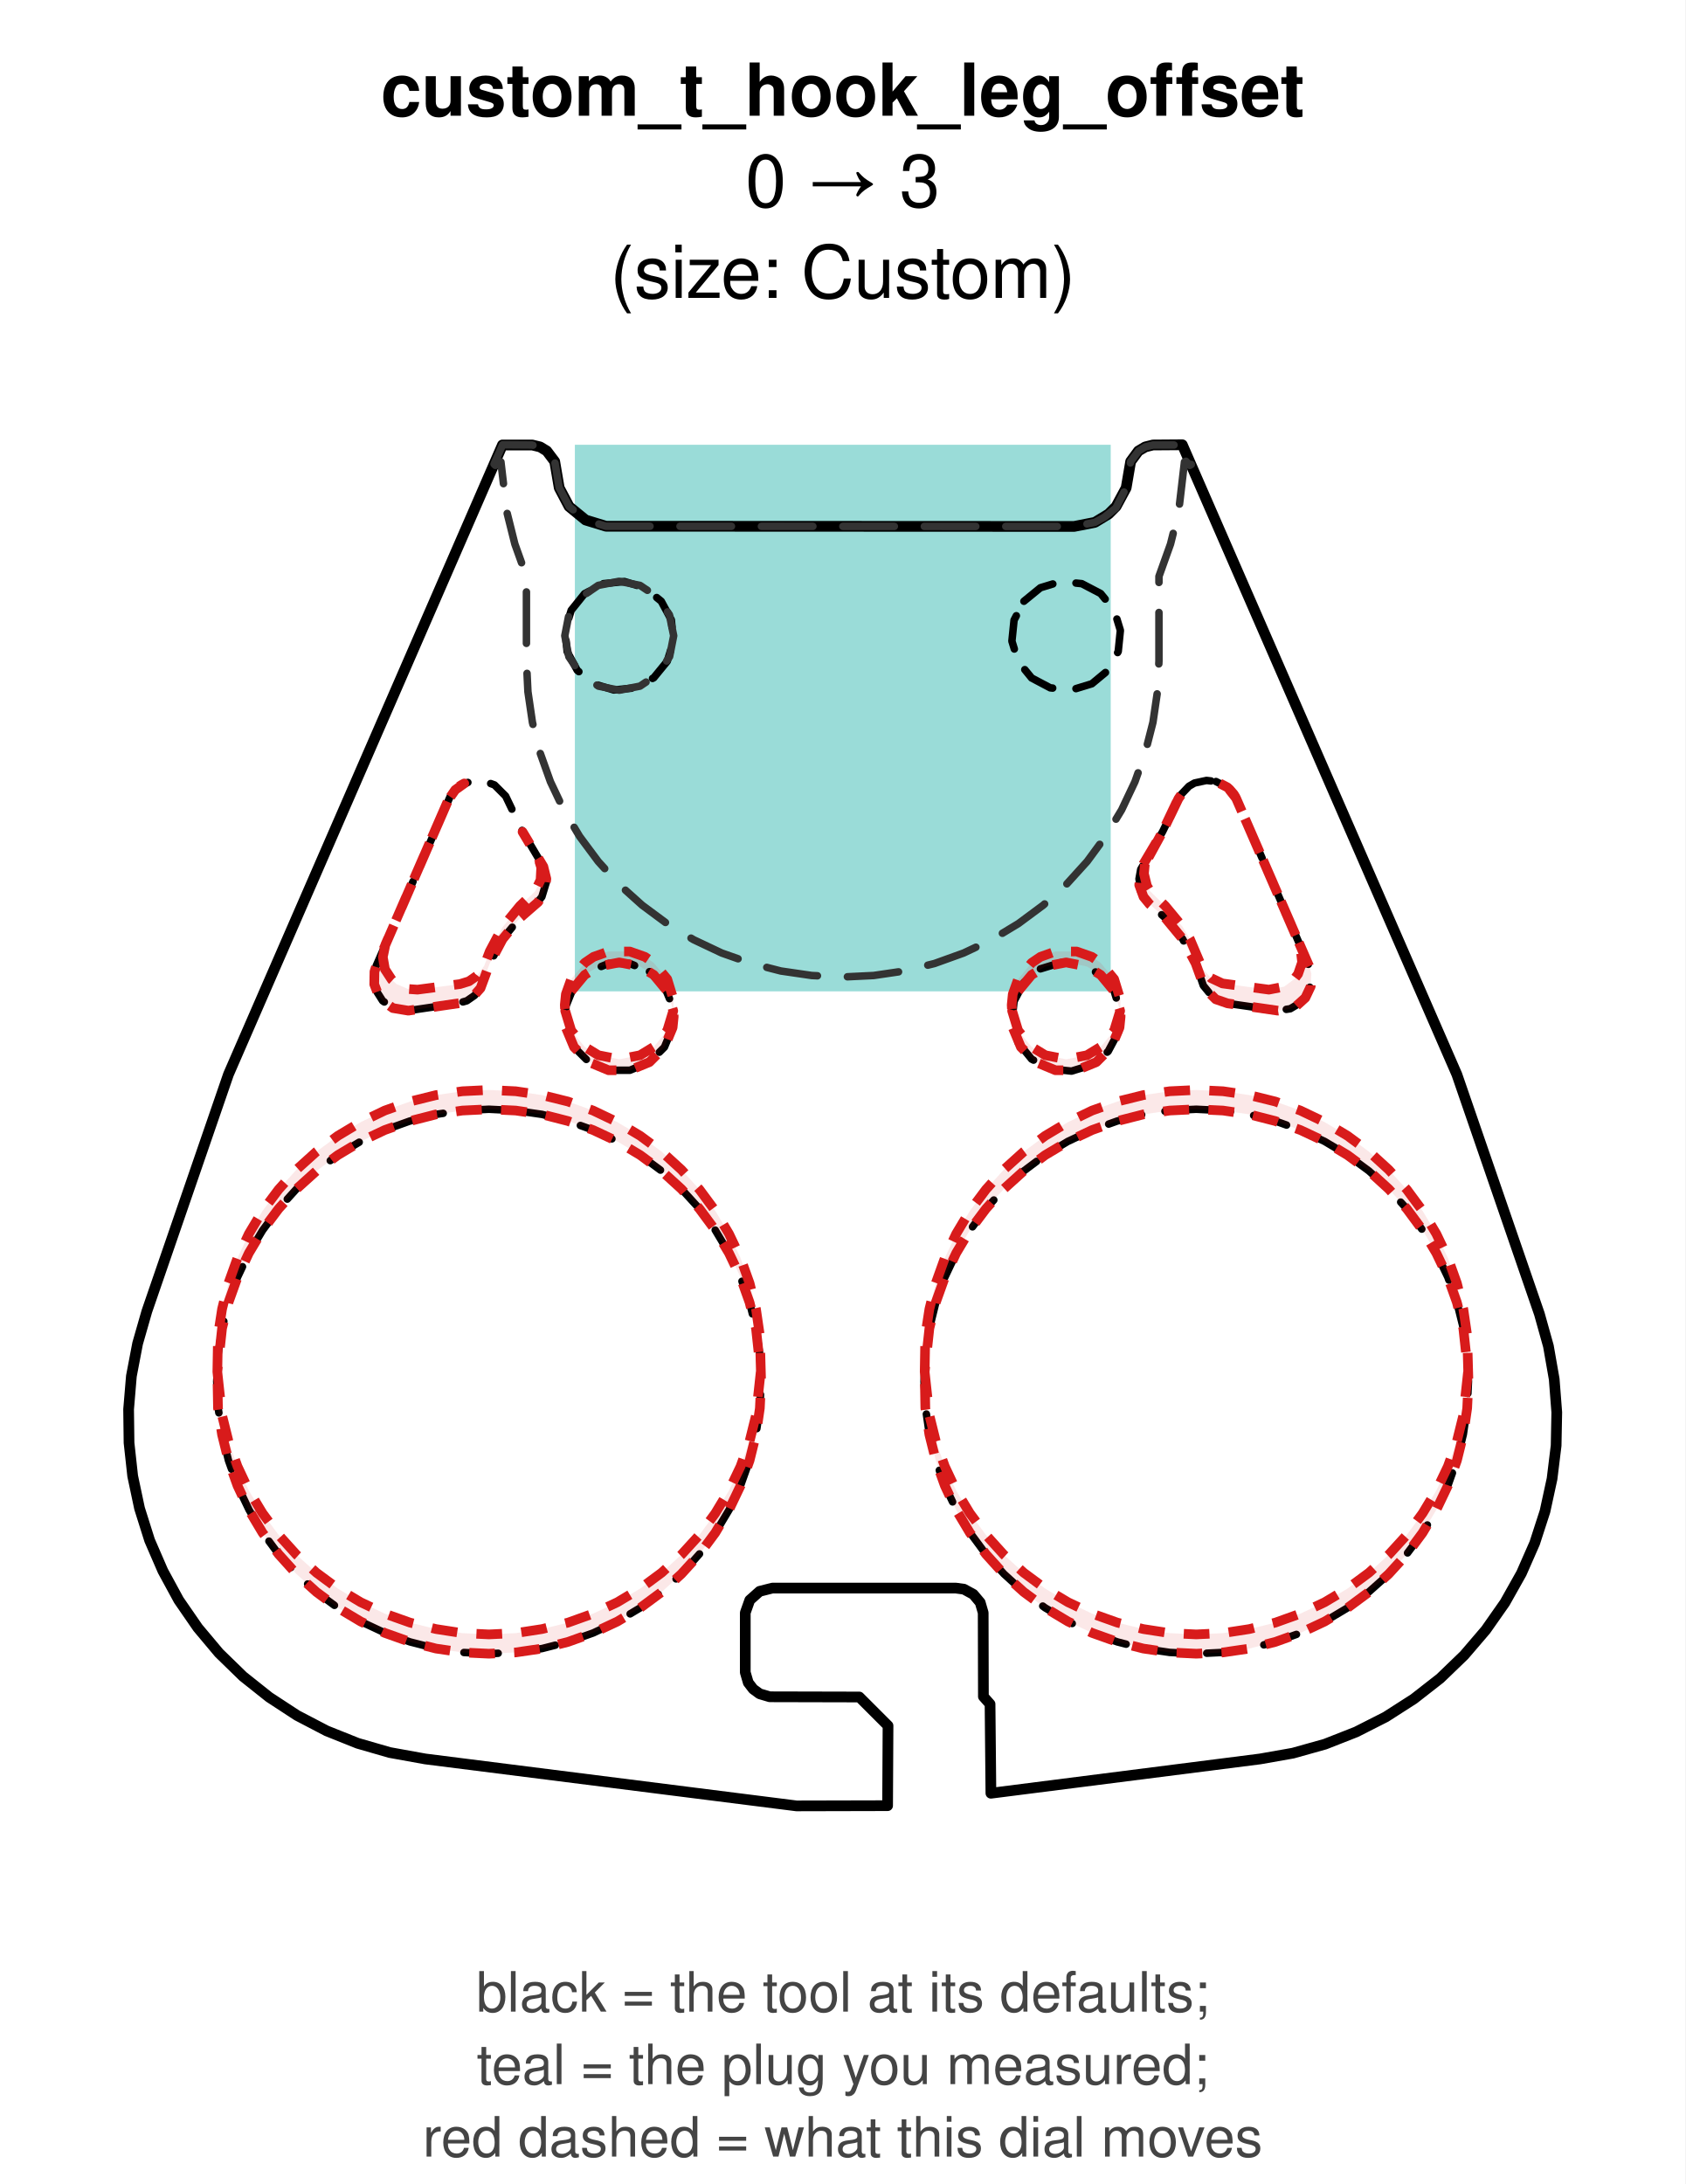
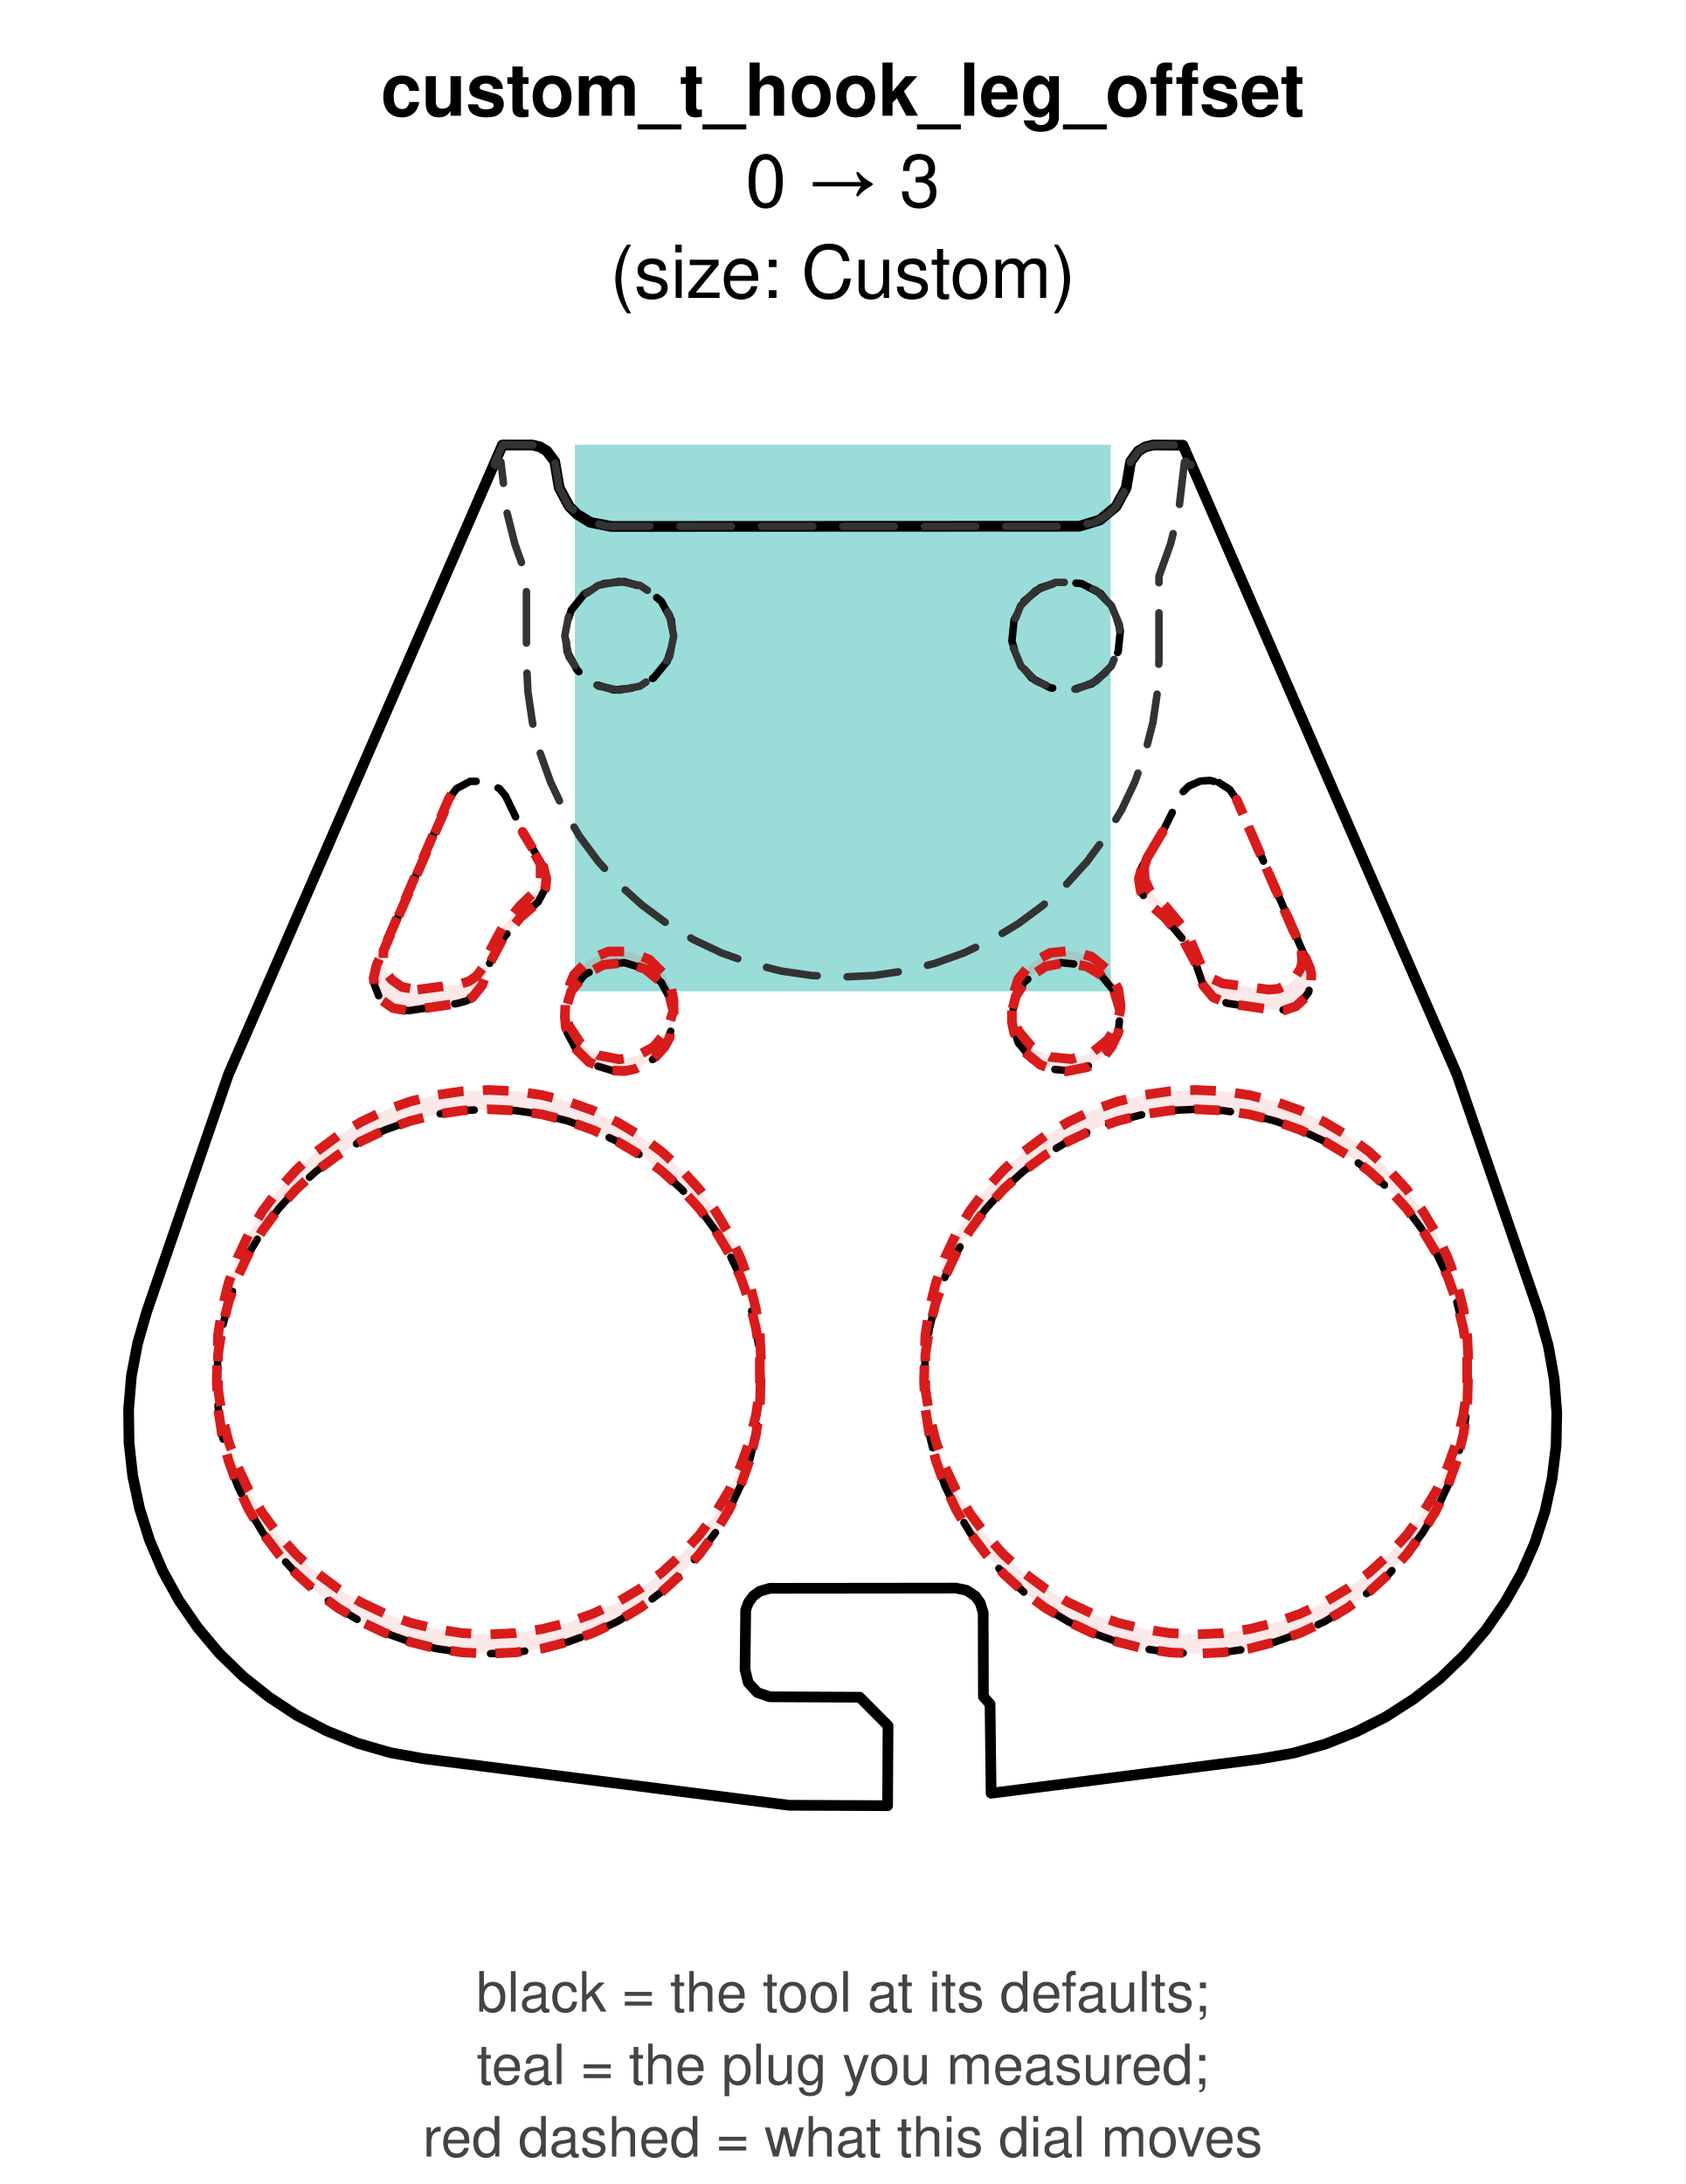
<svg xmlns="http://www.w3.org/2000/svg" width="78.63mm" height="101.89mm" viewBox="0 0 78.63 101.89" role="img">
  <rect width="78.63" height="101.89" fill="white" />
  <text x="39.32" y="5.40" font-family="Helvetica, Arial, sans-serif" font-size="3.40" font-weight="bold" text-anchor="middle" fill="#000">custom_t_hook_leg_offset</text>
  <text x="39.32" y="9.65" font-family="Helvetica, Arial, sans-serif" font-size="3.40" text-anchor="middle" fill="#000">0 → 3</text>
  <text x="39.32" y="13.90" font-family="Helvetica, Arial, sans-serif" font-size="3.40" text-anchor="middle" fill="#000">(size: Custom)</text>
  <path d="M 51.82 20.75 L 51.82 46.25 L 26.82 46.25 L 26.82 20.75 L 51.82 20.75 Z" fill="#20b2aa" fill-rule="evenodd" fill-opacity="0.45" stroke="none" />
-   <path d="M 6.42 62.68 L 6.85 61.18 L 10.66 50.12 L 23.44 20.76 L 24.83 20.76 L 25.20 20.85 L 25.51 21.04 L 25.88 21.53 L 26.09 22.76 L 26.55 23.63 L 27.32 24.26 L 28.27 24.55 L 50.11 24.56 L 51.08 24.37 L 51.72 23.98 L 52.07 23.63 L 52.54 22.76 L 52.75 21.53 L 53.11 21.04 L 53.43 20.85 L 53.79 20.76 L 55.16 20.75 L 67.97 50.13 L 71.82 61.30 L 72.24 62.80 L 72.51 64.34 L 72.63 65.89 L 72.60 67.44 L 72.41 68.99 L 72.08 70.51 L 71.60 71.99 L 70.98 73.40 L 70.21 74.77 L 69.32 76.04 L 68.31 77.22 L 67.19 78.30 L 65.96 79.26 L 64.65 80.10 L 63.27 80.80 L 61.82 81.37 L 60.32 81.79 L 58.79 82.06 L 46.23 83.66 L 46.19 79.50 L 45.88 79.15 L 45.87 75.24 L 45.73 74.76 L 45.41 74.38 L 44.97 74.14 L 44.60 74.09 L 36.03 74.09 L 35.44 74.24 L 34.98 74.65 L 34.77 75.24 L 34.77 78.02 L 34.91 78.50 L 35.14 78.80 L 35.44 79.02 L 35.91 79.16 L 40.09 79.17 L 41.43 80.51 L 41.41 84.24 L 37.16 84.25 L 19.84 82.06 L 18.18 81.76 L 16.69 81.33 L 15.24 80.75 L 13.86 80.03 L 12.56 79.18 L 11.34 78.21 L 10.22 77.12 L 9.23 75.94 L 8.34 74.65 L 7.60 73.29 L 6.98 71.86 L 6.51 70.37 L 6.19 68.86 L 6.02 67.31 L 6.00 65.75 L 6.13 64.20 L 6.42 62.68 Z" fill="none" stroke="#000" stroke-width="0.5" stroke-linejoin="round" stroke-linecap="round" />
-   <path d="M 17.55 45.06 L 21.01 37.14 L 21.41 36.70 L 21.94 36.45 L 22.52 36.42 L 23.07 36.62 L 23.59 37.14 L 24.39 38.81 L 25.35 40.43 L 25.49 41.15 L 25.28 41.84 L 25.00 42.18 L 24.26 42.82 L 23.45 43.80 L 22.85 44.94 L 22.42 46.10 L 22.14 46.44 L 21.78 46.69 L 21.36 46.81 L 19.05 47.15 L 18.34 47.03 L 17.85 46.69 L 17.54 46.20 L 17.43 45.62 L 17.55 45.06 Z" fill="none" stroke="#000" stroke-width="0.35" stroke-linejoin="round" stroke-linecap="round" stroke-dasharray="1.6,1.1" />
-   <path d="M 19.12 52.30 L 20.33 51.99 L 21.57 51.81 L 22.81 51.75 L 24.05 51.81 L 25.29 51.99 L 26.50 52.30 L 27.67 52.72 L 28.80 53.25 L 29.87 53.89 L 30.87 54.63 L 31.79 55.47 L 32.63 56.39 L 33.37 57.39 L 34.01 58.46 L 34.55 59.59 L 34.97 60.76 L 35.27 61.97 L 35.45 63.20 L 35.51 64.45 L 35.45 65.69 L 35.27 66.92 L 34.97 68.13 L 34.55 69.31 L 34.02 70.43 L 33.38 71.50 L 32.63 72.50 L 31.80 73.43 L 30.87 74.26 L 29.87 75.01 L 28.80 75.65 L 27.68 76.18 L 26.50 76.60 L 25.29 76.91 L 24.06 77.09 L 22.82 77.15 L 21.57 77.09 L 20.34 76.91 L 19.13 76.60 L 17.96 76.18 L 16.83 75.65 L 15.76 75.01 L 14.76 74.27 L 13.84 73.43 L 13.00 72.51 L 12.26 71.51 L 11.62 70.44 L 11.08 69.31 L 10.66 68.14 L 10.36 66.93 L 10.18 65.70 L 10.11 64.45 L 10.17 63.21 L 10.36 61.98 L 10.66 60.77 L 11.08 59.59 L 11.61 58.47 L 12.25 57.40 L 12.99 56.40 L 13.83 55.47 L 14.75 54.64 L 15.75 53.89 L 16.82 53.25 L 17.95 52.72 L 19.12 52.30 Z" fill="none" stroke="#000" stroke-width="0.35" stroke-linejoin="round" stroke-linecap="round" stroke-dasharray="1.6,1.1" />
+   <path d="M 6.00 65.76 L 6.13 64.20 L 6.42 62.67 L 6.85 61.18 L 10.66 50.12 L 23.44 20.76 L 24.83 20.76 L 25.20 20.85 L 25.51 21.04 L 25.88 21.53 L 26.09 22.76 L 26.56 23.63 L 26.91 23.98 L 27.54 24.37 L 28.52 24.56 L 50.36 24.55 L 51.31 24.26 L 52.07 23.63 L 52.54 22.76 L 52.75 21.53 L 53.11 21.04 L 53.43 20.85 L 53.79 20.76 L 55.19 20.77 L 67.97 50.12 L 71.82 61.30 L 72.24 62.81 L 72.51 64.34 L 72.63 65.89 L 72.60 67.44 L 72.41 68.99 L 72.08 70.51 L 71.60 71.99 L 70.98 73.40 L 70.21 74.76 L 69.32 76.04 L 68.31 77.22 L 67.19 78.30 L 65.96 79.26 L 64.65 80.10 L 63.26 80.80 L 61.82 81.37 L 60.33 81.79 L 58.79 82.06 L 46.24 83.66 L 46.19 79.50 L 45.88 79.15 L 45.87 75.24 L 45.73 74.78 L 45.50 74.46 L 45.09 74.19 L 44.60 74.09 L 35.91 74.10 L 35.44 74.24 L 35.14 74.46 L 34.92 74.76 L 34.79 75.11 L 34.76 77.90 L 34.91 78.50 L 35.33 78.96 L 35.91 79.16 L 40.11 79.18 L 41.43 80.51 L 41.41 84.24 L 36.81 84.22 L 19.71 82.04 L 18.18 81.76 L 16.69 81.33 L 15.24 80.75 L 13.85 80.03 L 12.56 79.18 L 11.34 78.21 L 10.23 77.13 L 9.23 75.94 L 8.34 74.65 L 7.59 73.29 L 6.98 71.86 L 6.51 70.37 L 6.19 68.85 L 6.02 67.31 L 6.00 65.76 Z" fill="none" stroke="#000" stroke-width="0.5" stroke-linejoin="round" stroke-linecap="round" />
+   <path d="M 20.94 37.27 L 21.30 36.79 L 21.94 36.45 L 22.66 36.45 L 23.31 36.80 L 23.59 37.14 L 24.39 38.81 L 25.35 40.43 L 25.49 41.00 L 25.45 41.43 L 25.11 42.07 L 24.26 42.82 L 23.45 43.81 L 22.85 44.93 L 22.49 45.97 L 22.14 46.45 L 21.78 46.69 L 21.36 46.81 L 19.06 47.15 L 18.62 47.12 L 18.08 46.88 L 17.67 46.46 L 17.46 45.92 L 17.47 45.33 L 20.94 37.27 Z" fill="none" stroke="#000" stroke-width="0.35" stroke-linejoin="round" stroke-linecap="round" stroke-dasharray="1.6,1.1" />
+   <path d="M 17.95 52.72 L 19.12 52.30 L 20.33 51.99 L 21.57 51.81 L 22.81 51.75 L 24.05 51.81 L 25.29 51.99 L 26.50 52.30 L 27.67 52.72 L 28.80 53.25 L 29.87 53.89 L 30.87 54.63 L 31.79 55.47 L 32.63 56.39 L 33.37 57.39 L 34.01 58.46 L 34.55 59.59 L 34.97 60.76 L 35.27 61.97 L 35.45 63.20 L 35.51 64.45 L 35.45 65.69 L 35.27 66.92 L 34.97 68.13 L 34.55 69.31 L 34.02 70.43 L 33.38 71.50 L 32.63 72.50 L 31.80 73.43 L 30.87 74.26 L 29.87 75.01 L 28.80 75.65 L 27.68 76.18 L 26.50 76.60 L 25.29 76.91 L 24.06 77.09 L 22.82 77.15 L 21.57 77.09 L 20.34 76.91 L 19.13 76.60 L 17.96 76.18 L 16.83 75.65 L 15.76 75.01 L 14.76 74.27 L 13.84 73.43 L 13.00 72.51 L 12.26 71.51 L 11.62 70.44 L 11.08 69.31 L 10.66 68.14 L 10.36 66.93 L 10.18 65.70 L 10.11 64.45 L 10.17 63.21 L 10.36 61.98 L 10.66 60.77 L 11.08 59.59 L 11.61 58.47 L 12.25 57.40 L 12.99 56.40 L 13.83 55.47 L 14.75 54.64 L 15.75 53.89 L 16.82 53.25 L 17.95 52.72 Z" fill="none" stroke="#000" stroke-width="0.35" stroke-linejoin="round" stroke-linecap="round" stroke-dasharray="1.6,1.1" />
  <path d="M 28.15 27.23 L 29.13 27.13 L 30.08 27.42 L 30.85 28.05 L 31.32 28.92 L 31.42 29.91 L 31.13 30.85 L 30.50 31.62 L 29.63 32.09 L 28.64 32.19 L 27.69 31.90 L 26.93 31.27 L 26.46 30.40 L 26.36 29.41 L 26.65 28.47 L 27.27 27.70 L 28.15 27.23 Z" fill="none" stroke="#000" stroke-width="0.35" stroke-linejoin="round" stroke-linecap="round" stroke-dasharray="1.6,1.1" />
-   <path d="M 30.30 45.33 L 31.00 46.03 L 31.38 46.94 L 31.38 47.93 L 31.00 48.85 L 30.30 49.55 L 29.39 49.93 L 28.40 49.93 L 27.48 49.55 L 26.78 48.85 L 26.40 47.94 L 26.40 46.95 L 26.77 46.03 L 27.47 45.33 L 28.39 44.95 L 29.38 44.95 L 30.30 45.33 Z" fill="none" stroke="#000" stroke-width="0.35" stroke-linejoin="round" stroke-linecap="round" stroke-dasharray="1.6,1.1" />
-   <path d="M 56.73 36.46 L 57.26 36.73 L 57.64 37.18 L 61.11 45.15 L 61.19 45.72 L 61.05 46.29 L 60.70 46.76 L 60.20 47.06 L 59.62 47.15 L 57.27 46.81 L 56.59 46.53 L 56.14 45.98 L 55.78 44.93 L 55.17 43.80 L 54.36 42.82 L 53.53 42.08 L 53.22 41.58 L 53.14 41.00 L 53.22 40.56 L 54.24 38.80 L 55.07 37.10 L 55.47 36.68 L 55.73 36.53 L 56.29 36.41 L 56.73 36.46 Z" fill="none" stroke="#000" stroke-width="0.35" stroke-linejoin="round" stroke-linecap="round" stroke-dasharray="1.6,1.1" />
+   <path d="M 28.15 45.01 L 29.13 44.91 L 30.08 45.20 L 30.85 45.83 L 31.32 46.70 L 31.42 47.69 L 31.13 48.63 L 30.50 49.40 L 29.63 49.87 L 28.64 49.97 L 27.69 49.68 L 26.93 49.05 L 26.46 48.18 L 26.36 47.19 L 26.65 46.25 L 27.27 45.48 L 28.15 45.01 Z" fill="none" stroke="#000" stroke-width="0.35" stroke-linejoin="round" stroke-linecap="round" stroke-dasharray="1.6,1.1" />
+   <path d="M 56.87 36.51 L 57.37 36.83 L 57.70 37.31 L 61.11 45.15 L 61.19 45.72 L 61.05 46.29 L 60.70 46.76 L 60.20 47.06 L 59.62 47.15 L 57.27 46.81 L 56.59 46.53 L 56.14 45.98 L 55.78 44.93 L 55.17 43.80 L 54.36 42.82 L 53.53 42.08 L 53.22 41.58 L 53.14 41.00 L 53.28 40.43 L 54.24 38.81 L 55.15 36.98 L 55.47 36.67 L 56.00 36.44 L 56.45 36.41 L 56.87 36.51 Z" fill="none" stroke="#000" stroke-width="0.35" stroke-linejoin="round" stroke-linecap="round" stroke-dasharray="1.6,1.1" />
  <path d="M 55.81 51.75 L 57.05 51.81 L 58.29 51.99 L 59.50 52.30 L 60.67 52.72 L 61.80 53.25 L 62.87 53.89 L 63.87 54.63 L 64.79 55.47 L 65.63 56.39 L 66.37 57.39 L 67.01 58.46 L 67.55 59.59 L 67.97 60.76 L 68.27 61.97 L 68.45 63.20 L 68.51 64.45 L 68.45 65.69 L 68.27 66.92 L 67.97 68.13 L 67.55 69.31 L 67.02 70.43 L 66.38 71.50 L 65.63 72.50 L 64.80 73.43 L 63.87 74.26 L 62.87 75.01 L 61.80 75.65 L 60.68 76.18 L 59.50 76.60 L 58.29 76.91 L 57.06 77.09 L 55.82 77.15 L 54.57 77.09 L 53.34 76.91 L 52.13 76.60 L 50.96 76.18 L 49.83 75.65 L 48.76 75.01 L 47.76 74.27 L 46.84 73.43 L 46.00 72.51 L 45.26 71.51 L 44.62 70.44 L 44.08 69.31 L 43.66 68.14 L 43.36 66.93 L 43.18 65.70 L 43.11 64.45 L 43.17 63.21 L 43.36 61.98 L 43.66 60.77 L 44.08 59.59 L 44.61 58.47 L 45.25 57.40 L 45.99 56.40 L 46.83 55.47 L 47.75 54.64 L 48.75 53.89 L 49.82 53.25 L 50.95 52.72 L 52.12 52.30 L 53.33 51.99 L 54.57 51.81 L 55.81 51.75 Z" fill="none" stroke="#000" stroke-width="0.35" stroke-linejoin="round" stroke-linecap="round" stroke-dasharray="1.6,1.1" />
  <path d="M 47.77 28.05 L 48.54 27.42 L 49.49 27.13 L 50.47 27.23 L 51.35 27.69 L 51.98 28.46 L 52.27 29.41 L 52.17 30.39 L 51.70 31.27 L 50.94 31.90 L 49.99 32.19 L 49.00 32.09 L 48.13 31.63 L 47.50 30.86 L 47.21 29.91 L 47.31 28.93 L 47.77 28.05 Z" fill="none" stroke="#000" stroke-width="0.35" stroke-linejoin="round" stroke-linecap="round" stroke-dasharray="1.6,1.1" />
  <path d="M 48.54 45.20 L 49.49 44.91 L 50.47 45.01 L 51.35 45.47 L 51.98 46.24 L 52.27 47.19 L 52.17 48.17 L 51.70 49.05 L 50.94 49.68 L 49.99 49.97 L 49.00 49.87 L 48.13 49.41 L 47.50 48.64 L 47.21 47.69 L 47.31 46.71 L 47.77 45.83 L 48.54 45.20 Z" fill="none" stroke="#000" stroke-width="0.35" stroke-linejoin="round" stroke-linecap="round" stroke-dasharray="1.6,1.1" />
-   <path d="M 23.05 21.65 L 23.45 20.75 L 24.83 20.76 L 25.30 20.90 L 25.69 21.21 L 25.88 21.53 L 26.09 22.76 L 26.55 23.63 L 27.32 24.26 L 28.27 24.55 L 50.11 24.56 L 51.08 24.37 L 51.52 24.13 L 52.06 23.70 L 52.54 22.76 L 52.75 21.53 L 53.12 21.04 L 53.43 20.85 L 53.79 20.76 L 55.18 20.76 L 55.58 21.67 L 55.51 21.71 L 55.33 21.52 L 55.26 21.55 L 54.99 23.86 L 54.61 25.38 L 54.07 26.89 L 54.07 30.84 L 54.00 32.27 L 53.79 33.70 L 53.43 35.11 L 52.95 36.47 L 52.33 37.78 L 51.58 39.02 L 50.72 40.19 L 49.75 41.26 L 48.67 42.23 L 47.51 43.09 L 46.27 43.84 L 44.96 44.46 L 43.60 44.95 L 42.19 45.30 L 40.76 45.51 L 39.31 45.58 L 37.87 45.51 L 36.43 45.30 L 35.03 44.94 L 33.67 44.46 L 32.36 43.84 L 31.12 43.09 L 29.96 42.23 L 28.88 41.26 L 27.91 40.19 L 27.04 39.02 L 26.30 37.78 L 25.68 36.47 L 25.19 35.10 L 24.84 33.70 L 24.63 32.27 L 24.56 30.83 L 24.56 26.89 L 24.02 25.38 L 23.64 23.86 L 23.37 21.55 L 23.29 21.52 L 23.11 21.71 L 23.05 21.65 Z" fill="none" stroke="#333333" stroke-width="0.35" stroke-linejoin="round" stroke-linecap="round" stroke-dasharray="2.4,1.4" />
+   <path d="M 23.05 21.65 L 23.45 20.75 L 24.83 20.76 L 25.30 20.90 L 25.69 21.21 L 25.88 21.53 L 26.09 22.76 L 26.55 23.63 L 27.32 24.26 L 28.27 24.55 L 50.11 24.56 L 51.08 24.37 L 51.72 23.98 L 52.07 23.63 L 52.54 22.76 L 52.75 21.53 L 53.12 21.04 L 53.43 20.85 L 53.79 20.76 L 55.18 20.76 L 55.58 21.67 L 55.51 21.71 L 55.33 21.52 L 55.26 21.55 L 54.99 23.86 L 54.61 25.38 L 54.07 26.89 L 54.07 30.84 L 54.00 32.27 L 53.79 33.70 L 53.43 35.11 L 52.95 36.47 L 52.33 37.78 L 51.58 39.02 L 50.72 40.19 L 49.75 41.26 L 48.67 42.23 L 47.51 43.09 L 46.27 43.84 L 44.96 44.46 L 43.60 44.95 L 42.19 45.30 L 40.76 45.51 L 39.31 45.58 L 37.87 45.51 L 36.43 45.30 L 35.03 44.94 L 33.67 44.46 L 32.36 43.84 L 31.12 43.09 L 29.96 42.23 L 28.88 41.26 L 27.91 40.19 L 27.04 39.02 L 26.30 37.78 L 25.68 36.47 L 25.19 35.10 L 24.84 33.70 L 24.63 32.27 L 24.56 30.83 L 24.56 26.89 L 24.02 25.38 L 23.64 23.86 L 23.37 21.55 L 23.29 21.52 L 23.11 21.71 L 23.05 21.65 Z" fill="none" stroke="#333333" stroke-width="0.35" stroke-linejoin="round" stroke-linecap="round" stroke-dasharray="2.4,1.4" />
+   <path d="M 47.62 28.25 L 48.32 27.55 L 49.24 27.17 L 50.23 27.17 L 51.15 27.55 L 51.85 28.25 L 52.23 29.16 L 52.23 30.15 L 51.85 31.07 L 51.15 31.77 L 50.24 32.15 L 49.25 32.15 L 48.33 31.77 L 47.63 31.07 L 47.25 30.16 L 47.25 29.17 L 47.62 28.25 Z" fill="none" stroke="#333333" stroke-width="0.35" stroke-linejoin="round" stroke-linecap="round" stroke-dasharray="2.4,1.4" />
  <path d="M 27.91 27.31 L 28.88 27.12 L 29.86 27.31 L 30.68 27.86 L 31.23 28.68 L 31.43 29.66 L 31.24 30.63 L 30.69 31.45 L 29.86 32.01 L 28.89 32.20 L 27.92 32.01 L 27.10 31.46 L 26.54 30.64 L 26.35 29.66 L 26.54 28.69 L 27.09 27.87 L 27.91 27.31 Z" fill="none" stroke="#333333" stroke-width="0.35" stroke-linejoin="round" stroke-linecap="round" stroke-dasharray="2.4,1.4" />
-   <path d="M 43.14 64.00 L 43.17 62.30 L 43.36 61.07 L 43.66 59.86 L 44.08 58.69 L 44.61 57.56 L 45.25 56.49 L 46.00 55.49 L 46.83 54.57 L 47.76 53.73 L 48.76 52.99 L 49.83 52.35 L 50.95 51.81 L 52.13 51.39 L 53.34 51.09 L 54.57 50.91 L 55.81 50.85 L 57.06 50.91 L 58.29 51.09 L 59.50 51.39 L 60.67 51.81 L 61.80 52.35 L 62.87 52.99 L 63.87 53.73 L 64.79 54.57 L 65.63 55.49 L 66.37 56.49 L 67.01 57.56 L 67.55 58.69 L 67.97 59.86 L 68.27 61.07 L 68.45 62.30 L 68.51 64.45 L 68.45 65.70 L 68.27 66.93 L 67.97 68.14 L 67.55 69.31 L 67.01 70.44 L 66.37 71.51 L 65.63 72.51 L 64.79 73.43 L 63.87 74.27 L 62.87 75.01 L 61.80 75.65 L 60.67 76.18 L 59.50 76.60 L 58.29 76.91 L 57.06 77.09 L 55.81 77.15 L 54.57 77.09 L 53.34 76.91 L 52.13 76.60 L 50.95 76.18 L 49.83 75.65 L 48.76 75.01 L 47.76 74.27 L 46.83 73.43 L 46.00 72.51 L 45.25 71.51 L 44.61 70.44 L 44.08 69.31 L 43.66 68.14 L 43.36 66.93 L 43.17 65.69 L 43.14 64.00 Z M 43.14 64.00 L 43.36 66.03 L 43.66 67.24 L 44.08 68.41 L 44.61 69.54 L 45.25 70.60 L 46.00 71.61 L 46.83 72.53 L 47.76 73.37 L 48.76 74.11 L 49.83 74.75 L 50.95 75.28 L 52.13 75.70 L 53.34 76.00 L 54.57 76.19 L 55.81 76.25 L 57.06 76.19 L 58.29 76.00 L 59.50 75.70 L 60.67 75.28 L 61.80 74.75 L 62.87 74.11 L 63.87 73.37 L 64.79 72.53 L 65.63 71.61 L 66.37 70.60 L 67.01 69.54 L 67.55 68.41 L 67.97 67.24 L 68.27 66.03 L 68.49 64.00 L 68.27 61.97 L 67.97 60.76 L 67.55 59.59 L 67.01 58.46 L 66.37 57.39 L 65.63 56.39 L 64.79 55.47 L 63.87 54.63 L 62.87 53.89 L 61.80 53.25 L 60.67 52.72 L 59.50 52.30 L 58.29 51.99 L 57.06 51.81 L 55.81 51.75 L 54.57 51.81 L 53.34 51.99 L 52.13 52.30 L 50.95 52.72 L 49.83 53.25 L 48.76 53.89 L 47.76 54.63 L 46.83 55.47 L 46.00 56.39 L 45.25 57.39 L 44.61 58.46 L 44.08 59.59 L 43.66 60.76 L 43.36 61.97 L 43.14 64.00 Z" fill="#d81b1b" fill-rule="evenodd" fill-opacity="0.1" stroke="#d81b1b" stroke-width="0.45" stroke-linejoin="round" stroke-dasharray="1.2,0.9" />
-   <path d="M 53.41 40.32 L 53.37 40.76 L 53.51 41.33 L 53.66 41.58 L 54.36 42.26 L 55.18 43.25 L 55.51 43.80 L 56.10 45.19 L 56.50 45.63 L 57.03 45.88 L 59.20 46.17 L 59.91 46.03 L 60.38 45.68 L 60.56 45.44 L 60.75 44.89 L 60.66 44.12 L 57.67 37.24 L 57.31 36.78 L 56.74 36.46 L 57.26 36.73 L 57.37 36.83 L 57.56 37.05 L 57.64 37.18 L 57.70 37.31 L 61.11 45.15 L 61.18 45.43 L 61.15 46.02 L 60.90 46.55 L 60.47 46.94 L 60.20 47.06 L 59.62 47.15 L 57.27 46.81 L 56.72 46.62 L 56.20 46.10 L 55.78 44.94 L 55.18 43.81 L 54.36 42.82 L 53.63 42.18 L 53.35 41.84 L 53.15 41.29 L 53.22 40.57 L 53.35 40.30 L 54.24 38.80 L 54.99 37.22 L 55.07 37.10 L 55.15 36.98 L 55.25 36.87 L 54.98 37.26 L 54.24 38.80 L 53.41 40.32 Z" fill="#d81b1b" fill-rule="evenodd" fill-opacity="0.1" stroke="#d81b1b" stroke-width="0.45" stroke-linejoin="round" stroke-dasharray="1.2,0.9" />
-   <path d="M 47.20 46.88 L 47.25 46.38 L 47.50 45.68 L 48.13 44.92 L 48.54 44.64 L 49.24 44.39 L 50.23 44.39 L 50.94 44.64 L 51.35 44.92 L 51.98 45.68 L 52.27 46.63 L 52.28 47.44 L 52.23 47.94 L 51.85 48.85 L 51.15 49.55 L 50.23 49.93 L 49.24 49.93 L 48.33 49.55 L 47.63 48.85 L 47.25 47.94 L 47.20 46.88 Z M 47.22 47.16 L 47.50 48.08 L 48.13 48.84 L 48.77 49.23 L 49.74 49.42 L 50.71 49.23 L 51.35 48.84 L 51.98 48.08 L 52.26 47.16 L 51.98 46.24 L 51.35 45.48 L 50.71 45.09 L 49.74 44.90 L 48.77 45.09 L 48.13 45.48 L 47.50 46.24 L 47.22 47.16 Z" fill="#d81b1b" fill-rule="evenodd" fill-opacity="0.1" stroke="#d81b1b" stroke-width="0.45" stroke-linejoin="round" stroke-dasharray="1.2,0.9" />
-   <path d="M 10.14 64.00 L 10.17 62.30 L 10.36 61.07 L 10.66 59.86 L 11.08 58.69 L 11.61 57.56 L 12.25 56.49 L 13.00 55.49 L 13.83 54.57 L 14.76 53.73 L 15.76 52.99 L 16.83 52.35 L 17.95 51.81 L 19.13 51.39 L 20.34 51.09 L 21.57 50.91 L 22.81 50.85 L 24.06 50.91 L 25.29 51.09 L 26.50 51.39 L 27.67 51.81 L 28.80 52.35 L 29.87 52.99 L 30.87 53.73 L 31.79 54.57 L 32.63 55.49 L 33.37 56.49 L 34.01 57.56 L 34.55 58.69 L 34.97 59.86 L 35.27 61.07 L 35.45 62.30 L 35.51 64.45 L 35.45 65.70 L 35.27 66.93 L 34.97 68.14 L 34.55 69.31 L 34.01 70.44 L 33.37 71.51 L 32.63 72.51 L 31.79 73.43 L 30.87 74.27 L 29.87 75.01 L 28.80 75.65 L 27.67 76.18 L 26.50 76.60 L 25.29 76.91 L 24.06 77.09 L 22.81 77.15 L 21.57 77.09 L 20.34 76.91 L 19.13 76.60 L 17.95 76.18 L 16.83 75.65 L 15.76 75.01 L 14.76 74.27 L 13.83 73.43 L 13.00 72.51 L 12.25 71.51 L 11.61 70.44 L 11.08 69.31 L 10.66 68.14 L 10.36 66.93 L 10.17 65.69 L 10.14 64.00 Z M 10.14 64.00 L 10.36 66.03 L 10.66 67.24 L 11.08 68.41 L 11.61 69.54 L 12.25 70.60 L 13.00 71.61 L 13.83 72.53 L 14.76 73.37 L 15.76 74.11 L 16.83 74.75 L 17.95 75.28 L 19.13 75.70 L 20.34 76.00 L 21.57 76.19 L 22.81 76.25 L 24.06 76.19 L 25.29 76.00 L 26.50 75.70 L 27.67 75.28 L 28.80 74.75 L 29.87 74.11 L 30.87 73.37 L 31.79 72.53 L 32.63 71.61 L 33.37 70.60 L 34.01 69.54 L 34.55 68.41 L 34.97 67.24 L 35.27 66.03 L 35.49 64.00 L 35.27 61.97 L 34.97 60.76 L 34.55 59.59 L 34.01 58.46 L 33.37 57.39 L 32.63 56.39 L 31.79 55.47 L 30.87 54.63 L 29.87 53.89 L 28.80 53.25 L 27.67 52.72 L 26.50 52.30 L 25.29 51.99 L 24.06 51.81 L 22.81 51.75 L 21.57 51.81 L 20.34 51.99 L 19.13 52.30 L 17.95 52.72 L 16.83 53.25 L 15.76 53.89 L 14.76 54.63 L 13.83 55.47 L 13.00 56.39 L 12.25 57.39 L 11.61 58.46 L 11.08 59.59 L 10.66 60.76 L 10.36 61.97 L 10.14 64.00 Z" fill="#d81b1b" fill-rule="evenodd" fill-opacity="0.1" stroke="#d81b1b" stroke-width="0.45" stroke-linejoin="round" stroke-dasharray="1.2,0.9" />
-   <path d="M 26.35 46.88 L 26.40 46.38 L 26.65 45.68 L 27.28 44.92 L 27.69 44.64 L 28.39 44.39 L 29.38 44.39 L 30.09 44.64 L 30.50 44.92 L 31.13 45.68 L 31.42 46.63 L 31.43 47.44 L 31.38 47.94 L 31.00 48.85 L 30.30 49.55 L 29.38 49.93 L 28.39 49.93 L 27.48 49.55 L 26.78 48.85 L 26.40 47.94 L 26.35 46.88 Z M 26.37 47.16 L 26.65 48.08 L 27.28 48.84 L 27.92 49.23 L 28.89 49.42 L 29.86 49.23 L 30.50 48.84 L 31.13 48.08 L 31.41 47.16 L 31.13 46.24 L 30.50 45.48 L 29.86 45.09 L 28.89 44.90 L 27.92 45.09 L 27.28 45.48 L 26.65 46.24 L 26.37 47.16 Z" fill="#d81b1b" fill-rule="evenodd" fill-opacity="0.1" stroke="#d81b1b" stroke-width="0.45" stroke-linejoin="round" stroke-dasharray="1.2,0.9" />
-   <path d="M 17.86 44.65 L 17.96 45.22 L 18.28 45.71 L 18.50 45.91 L 19.04 46.14 L 19.48 46.17 L 21.46 45.91 L 21.88 45.78 L 22.24 45.53 L 22.59 45.06 L 22.85 44.38 L 23.45 43.25 L 24.26 42.26 L 24.97 41.58 L 25.22 41.05 L 25.25 40.47 L 25.12 40.05 L 24.38 38.81 L 25.35 40.43 L 25.49 41.00 L 25.41 41.58 L 25.11 42.08 L 24.26 42.82 L 23.45 43.81 L 22.85 44.94 L 22.42 46.10 L 22.03 46.54 L 21.50 46.79 L 19.05 47.15 L 18.33 47.03 L 17.85 46.69 L 17.67 46.46 L 17.46 45.92 L 17.47 45.33 L 17.56 45.05 L 20.92 37.31 L 20.93 37.31 L 21.01 37.14 L 21.10 37.01 L 21.19 36.90 L 21.29 36.80 L 21.41 36.70 L 21.53 36.62 L 21.66 36.55 L 21.24 36.85 L 20.92 37.31 L 17.98 44.07 L 17.86 44.65 Z" fill="#d81b1b" fill-rule="evenodd" fill-opacity="0.1" stroke="#d81b1b" stroke-width="0.45" stroke-linejoin="round" stroke-dasharray="1.2,0.9" />
+   <path d="M 34.97 68.14 L 34.55 69.31 L 34.01 70.44 L 33.37 71.51 L 32.63 72.51 L 31.79 73.43 L 30.87 74.27 L 29.87 75.01 L 28.80 75.65 L 27.67 76.18 L 26.50 76.60 L 25.29 76.91 L 24.06 77.09 L 22.81 77.15 L 21.57 77.09 L 20.34 76.91 L 19.13 76.60 L 17.95 76.18 L 16.83 75.65 L 15.76 75.01 L 14.76 74.27 L 13.83 73.43 L 13.00 72.51 L 12.25 71.51 L 11.61 70.44 L 11.08 69.31 L 10.66 68.14 L 10.36 66.93 L 10.17 65.70 L 10.11 64.45 L 10.17 62.30 L 10.36 61.07 L 10.66 59.86 L 11.08 58.69 L 11.61 57.56 L 12.25 56.49 L 13.00 55.49 L 13.83 54.57 L 14.76 53.73 L 15.76 52.99 L 16.83 52.35 L 17.95 51.81 L 19.13 51.39 L 20.34 51.09 L 21.57 50.91 L 22.81 50.85 L 24.06 50.91 L 25.29 51.09 L 26.50 51.39 L 27.67 51.81 L 28.80 52.35 L 29.87 52.99 L 30.87 53.73 L 31.79 54.57 L 32.63 55.49 L 33.37 56.49 L 34.01 57.56 L 34.55 58.69 L 34.97 59.86 L 35.27 61.07 L 35.45 62.30 L 35.51 63.55 L 35.45 65.70 L 35.27 66.93 L 34.97 68.14 Z M 16.83 74.75 L 17.95 75.28 L 19.13 75.70 L 20.34 76.00 L 21.57 76.19 L 22.81 76.25 L 24.06 76.19 L 25.29 76.00 L 26.50 75.70 L 27.67 75.28 L 28.80 74.75 L 29.87 74.11 L 30.87 73.37 L 31.79 72.53 L 32.63 71.61 L 33.37 70.60 L 34.01 69.54 L 34.55 68.41 L 34.97 67.23 L 35.27 66.02 L 35.45 64.79 L 35.45 63.20 L 35.27 61.97 L 34.97 60.76 L 34.55 59.59 L 34.01 58.46 L 33.37 57.40 L 32.63 56.39 L 31.79 55.47 L 30.87 54.63 L 29.87 53.89 L 28.80 53.25 L 27.67 52.72 L 26.50 52.30 L 25.29 51.99 L 24.06 51.81 L 22.81 51.75 L 21.57 51.81 L 20.34 51.99 L 19.13 52.30 L 17.95 52.72 L 16.83 53.25 L 15.76 53.89 L 14.76 54.63 L 13.83 55.47 L 13.00 56.39 L 12.25 57.40 L 11.61 58.46 L 11.08 59.59 L 10.66 60.76 L 10.36 61.97 L 10.17 63.20 L 10.17 64.79 L 10.36 66.03 L 10.66 67.24 L 11.08 68.41 L 11.61 69.54 L 12.25 70.60 L 13.00 71.61 L 13.83 72.53 L 14.76 73.37 L 15.76 74.11 L 16.83 74.75 Z" fill="#d81b1b" fill-rule="evenodd" fill-opacity="0.1" stroke="#d81b1b" stroke-width="0.45" stroke-linejoin="round" stroke-dasharray="1.2,0.9" />
+   <path d="M 31.24 48.41 L 31.00 48.85 L 30.50 49.40 L 29.63 49.87 L 29.14 49.97 L 28.39 49.93 L 27.48 49.55 L 26.78 48.85 L 26.40 47.94 L 26.35 47.44 L 26.40 46.39 L 26.78 45.47 L 27.48 44.77 L 28.39 44.39 L 29.38 44.39 L 30.30 44.77 L 31.00 45.47 L 31.32 46.14 L 31.42 46.63 L 31.43 47.44 L 31.24 48.41 Z M 27.92 49.23 L 28.89 49.42 L 29.63 49.31 L 30.50 48.84 L 31.13 48.08 L 31.41 47.16 L 31.24 46.47 L 30.85 45.83 L 30.09 45.20 L 29.14 44.91 L 28.15 45.01 L 27.28 45.48 L 26.65 46.24 L 26.37 47.16 L 26.54 47.85 L 27.09 48.68 L 27.92 49.23 Z" fill="#d81b1b" fill-rule="evenodd" fill-opacity="0.1" stroke="#d81b1b" stroke-width="0.45" stroke-linejoin="round" stroke-dasharray="1.2,0.9" />
+   <path d="M 19.48 46.17 L 21.46 45.91 L 21.88 45.78 L 22.24 45.53 L 22.59 45.06 L 22.85 44.38 L 23.45 43.25 L 24.26 42.26 L 24.97 41.58 L 25.22 41.05 L 25.22 40.32 L 24.38 38.81 L 25.35 40.43 L 25.49 41.00 L 25.45 41.43 L 25.11 42.08 L 24.26 42.82 L 23.45 43.81 L 22.85 44.94 L 22.49 45.97 L 22.03 46.54 L 21.50 46.79 L 19.05 47.15 L 18.33 47.03 L 17.85 46.69 L 17.54 46.20 L 17.46 45.92 L 17.43 45.62 L 17.56 45.05 L 20.92 37.31 L 20.94 37.26 L 21.10 37.01 L 17.89 44.35 L 17.88 44.94 L 18.09 45.48 L 18.28 45.71 L 18.76 46.05 L 19.48 46.17 Z" fill="#d81b1b" fill-rule="evenodd" fill-opacity="0.1" stroke="#d81b1b" stroke-width="0.45" stroke-linejoin="round" stroke-dasharray="1.2,0.9" />
+   <path d="M 67.97 68.14 L 67.55 69.31 L 67.01 70.44 L 66.37 71.51 L 65.63 72.51 L 64.79 73.43 L 63.87 74.27 L 62.87 75.01 L 61.80 75.65 L 60.67 76.18 L 59.50 76.60 L 58.29 76.91 L 57.06 77.09 L 55.81 77.15 L 54.57 77.09 L 53.34 76.91 L 52.13 76.60 L 50.95 76.18 L 49.83 75.65 L 48.76 75.01 L 47.76 74.27 L 46.83 73.43 L 46.00 72.51 L 45.25 71.51 L 44.61 70.44 L 44.08 69.31 L 43.66 68.14 L 43.36 66.93 L 43.17 65.70 L 43.11 64.45 L 43.17 62.30 L 43.36 61.07 L 43.66 59.86 L 44.08 58.69 L 44.61 57.56 L 45.25 56.49 L 46.00 55.49 L 46.83 54.57 L 47.76 53.73 L 48.76 52.99 L 49.83 52.35 L 50.95 51.81 L 52.13 51.39 L 53.34 51.09 L 54.57 50.91 L 55.81 50.85 L 57.06 50.91 L 58.29 51.09 L 59.50 51.39 L 60.67 51.81 L 61.80 52.35 L 62.87 52.99 L 63.87 53.73 L 64.79 54.57 L 65.63 55.49 L 66.37 56.49 L 67.01 57.56 L 67.55 58.69 L 67.97 59.86 L 68.27 61.07 L 68.45 62.30 L 68.51 63.55 L 68.45 65.70 L 68.27 66.93 L 67.97 68.14 Z M 49.83 74.75 L 50.95 75.28 L 52.13 75.70 L 53.34 76.00 L 54.57 76.19 L 55.81 76.25 L 57.06 76.19 L 58.29 76.00 L 59.50 75.70 L 60.67 75.28 L 61.80 74.75 L 62.87 74.11 L 63.87 73.37 L 64.79 72.53 L 65.63 71.61 L 66.37 70.60 L 67.01 69.54 L 67.55 68.41 L 67.97 67.23 L 68.27 66.02 L 68.45 64.79 L 68.45 63.20 L 68.27 61.97 L 67.97 60.76 L 67.55 59.59 L 67.01 58.46 L 66.37 57.40 L 65.63 56.39 L 64.79 55.47 L 63.87 54.63 L 62.87 53.89 L 61.80 53.25 L 60.67 52.72 L 59.50 52.30 L 58.29 51.99 L 57.06 51.81 L 55.81 51.75 L 54.57 51.81 L 53.34 51.99 L 52.13 52.30 L 50.95 52.72 L 49.83 53.25 L 48.76 53.89 L 47.76 54.63 L 46.83 55.47 L 46.00 56.39 L 45.25 57.40 L 44.61 58.46 L 44.08 59.59 L 43.66 60.76 L 43.36 61.97 L 43.17 63.20 L 43.17 64.79 L 43.36 66.03 L 43.66 67.24 L 44.08 68.41 L 44.61 69.54 L 45.25 70.60 L 46.00 71.61 L 46.83 72.53 L 47.76 73.37 L 48.76 74.11 L 49.83 74.75 Z" fill="#d81b1b" fill-rule="evenodd" fill-opacity="0.1" stroke="#d81b1b" stroke-width="0.45" stroke-linejoin="round" stroke-dasharray="1.2,0.9" />
+   <path d="M 52.17 48.18 L 51.85 48.85 L 51.54 49.24 L 50.71 49.79 L 49.74 49.98 L 49.24 49.93 L 48.54 49.68 L 47.77 49.05 L 47.31 48.18 L 47.21 47.69 L 47.21 46.63 L 47.50 45.68 L 48.13 44.92 L 49.00 44.45 L 49.99 44.35 L 50.94 44.64 L 51.70 45.27 L 52.17 46.14 L 52.28 46.88 L 52.27 47.69 L 52.17 48.18 Z M 49.00 49.31 L 49.99 49.41 L 50.94 49.12 L 51.70 48.49 L 52.09 47.85 L 52.26 47.16 L 51.98 46.24 L 51.35 45.48 L 50.71 45.09 L 49.74 44.90 L 48.77 45.09 L 47.94 45.64 L 47.39 46.47 L 47.22 47.16 L 47.50 48.08 L 48.13 48.84 L 49.00 49.31 Z" fill="#d81b1b" fill-rule="evenodd" fill-opacity="0.1" stroke="#d81b1b" stroke-width="0.45" stroke-linejoin="round" stroke-dasharray="1.2,0.9" />
+   <path d="M 53.38 40.46 L 53.41 41.05 L 53.66 41.58 L 54.36 42.26 L 55.18 43.25 L 55.51 43.80 L 56.10 45.19 L 56.50 45.63 L 57.03 45.88 L 59.20 46.17 L 59.64 46.13 L 60.16 45.88 L 60.38 45.68 L 60.68 45.18 L 60.75 44.89 L 60.72 44.31 L 57.70 37.31 L 61.11 45.15 L 61.18 45.43 L 61.15 46.02 L 60.90 46.54 L 60.47 46.94 L 59.92 47.13 L 59.62 47.15 L 57.27 46.81 L 56.60 46.53 L 56.13 45.97 L 55.78 44.94 L 55.18 43.81 L 54.36 42.82 L 53.52 42.08 L 53.22 41.58 L 53.13 41.00 L 53.28 40.43 L 54.24 38.81 L 53.51 40.04 L 53.38 40.46 Z" fill="#d81b1b" fill-rule="evenodd" fill-opacity="0.1" stroke="#d81b1b" stroke-width="0.45" stroke-linejoin="round" stroke-dasharray="1.2,0.9" />
  <text x="39.32" y="93.85" font-family="Helvetica, Arial, sans-serif" font-size="2.60" text-anchor="middle" fill="#444444">black = the tool at its defaults;</text>
  <text x="39.32" y="97.23" font-family="Helvetica, Arial, sans-serif" font-size="2.60" text-anchor="middle" fill="#444444">teal = the plug you measured;</text>
  <text x="39.32" y="100.61" font-family="Helvetica, Arial, sans-serif" font-size="2.60" text-anchor="middle" fill="#444444">red dashed = what this dial moves</text>
</svg>
